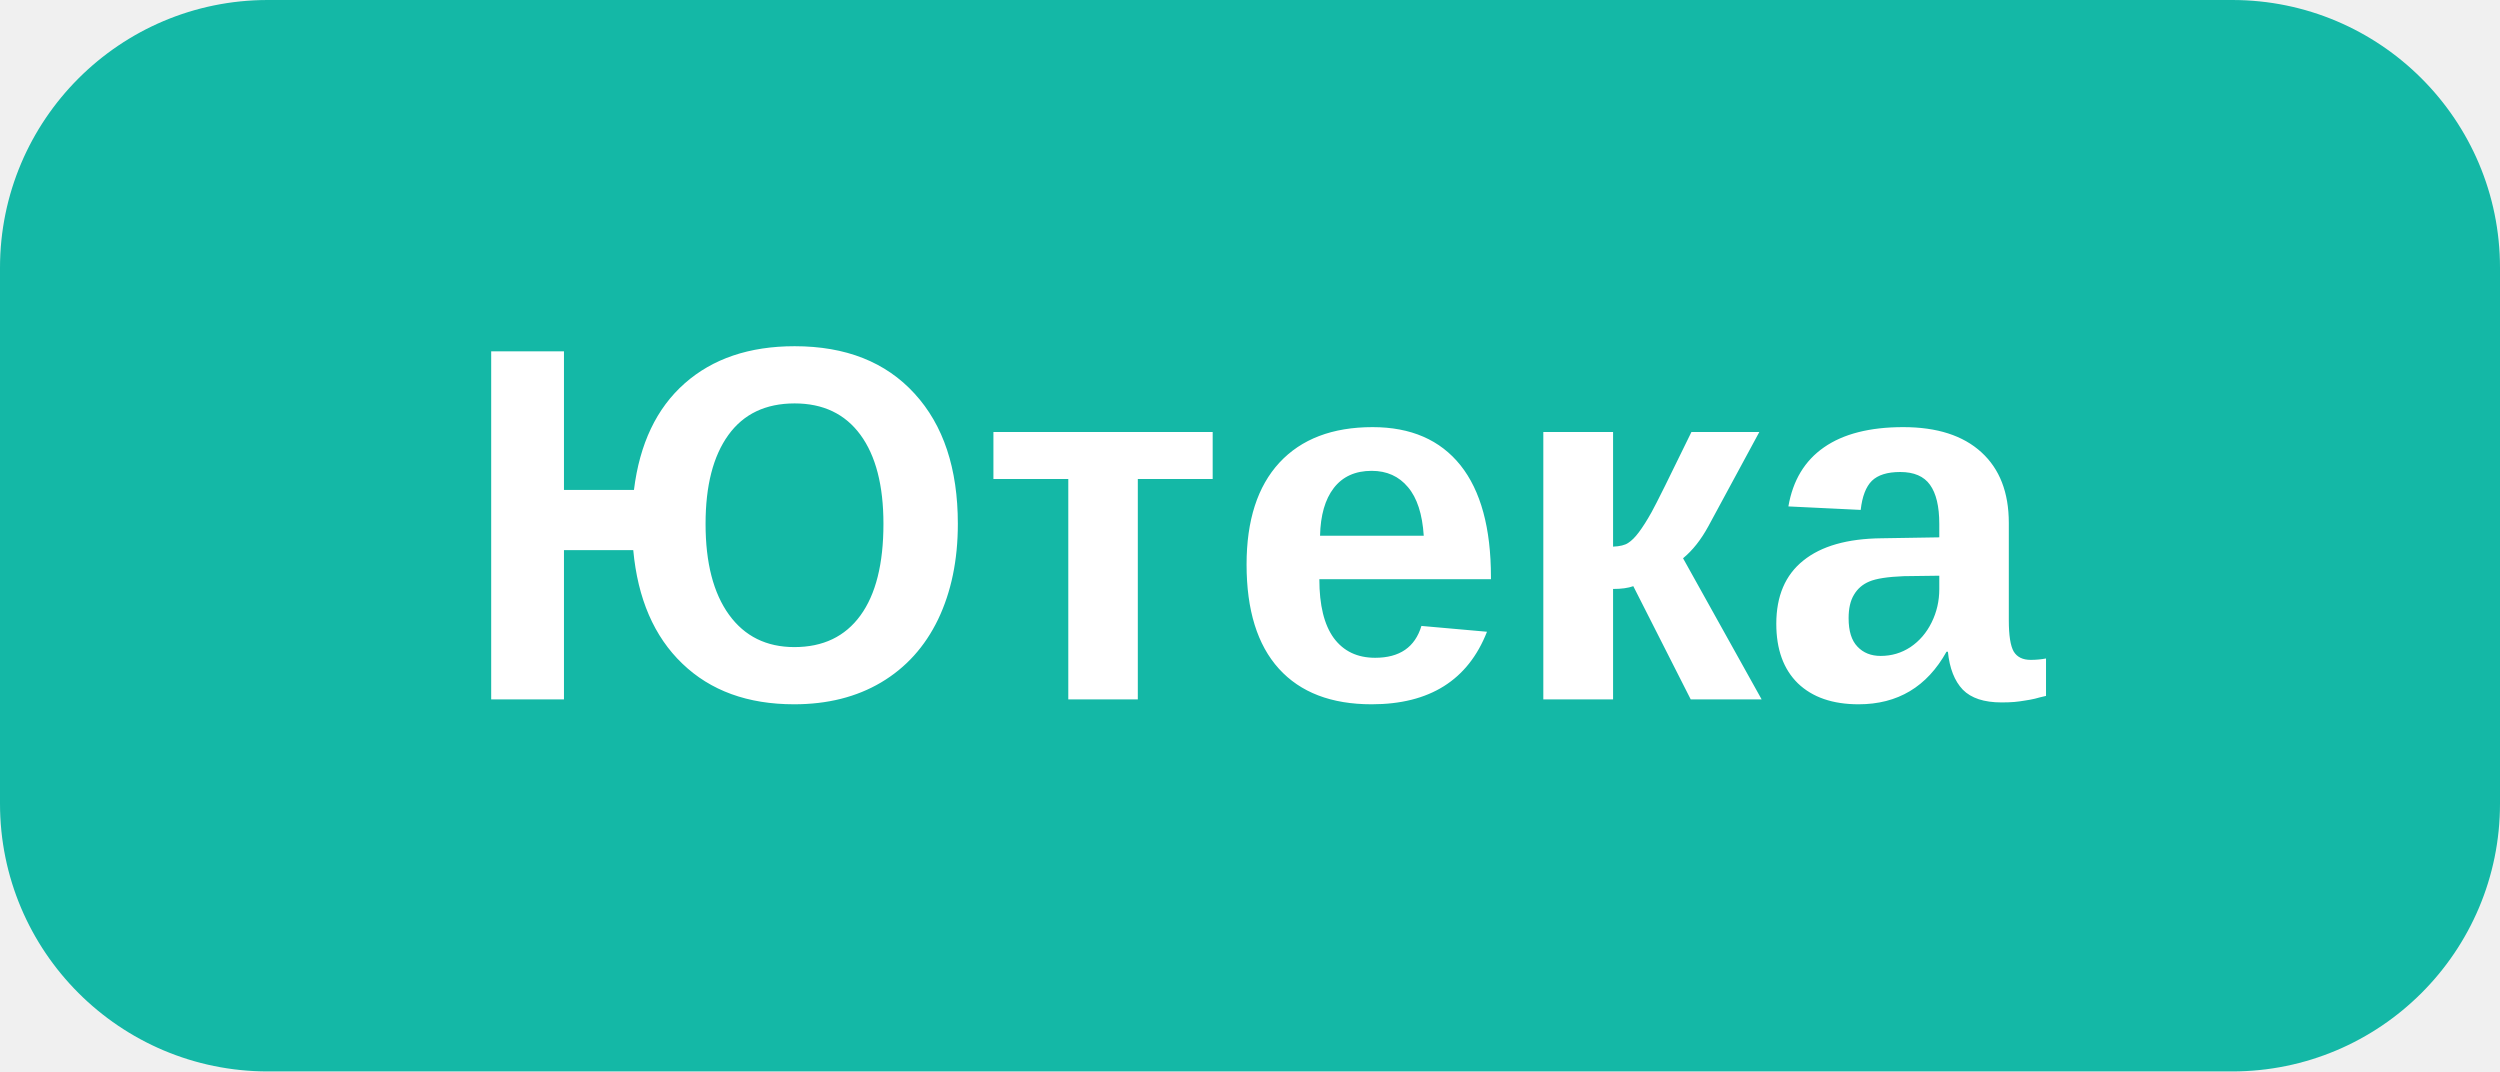
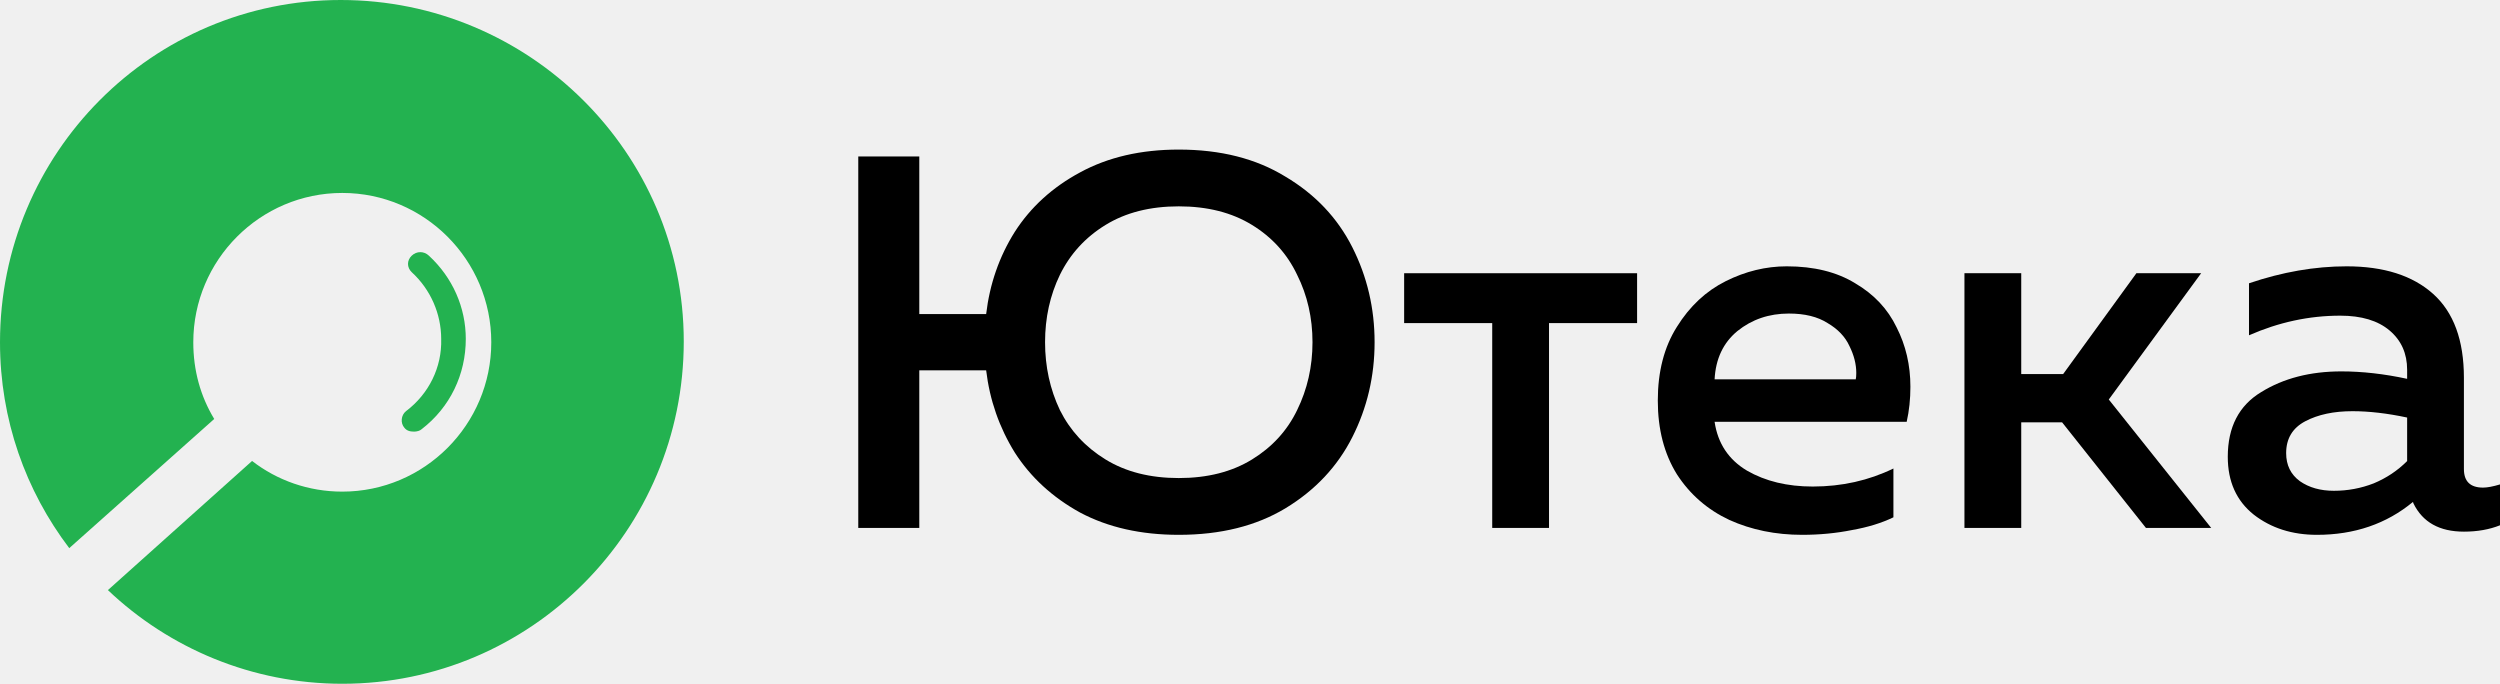
- <svg xmlns="http://www.w3.org/2000/svg" width="168" height="72" viewBox="0 0 168 72" role="img" aria-label="Ютека">
-   <rect width="168" height="72" rx="18" fill="#14B8A6" />
-   <text x="50%" y="47" text-anchor="middle" font-family="Arial, sans-serif" font-size="34" font-weight="800" fill="#FFFFFF">Ютека</text>
+ <svg xmlns="http://www.w3.org/2000/svg" width="117" height="32" viewBox="0 0 117 32" fill="none">
+   <path fill-rule="evenodd" clip-rule="evenodd" d="M0 16.019C0 7.178 7.124 0 15.943 0C24.763 0 32 7.14 32 15.981C32 24.822 24.838 32 16.019 32C11.797 32 7.915 30.338 5.05 27.617L11.797 21.573C12.966 22.479 14.436 23.008 16.019 23.008C19.863 23.008 22.992 19.872 22.992 16.019C22.992 12.165 19.863 9.03 16.019 9.03C12.174 9.03 9.046 12.165 9.046 16.019C9.046 17.341 9.385 18.55 10.026 19.608L3.241 25.653C1.206 22.971 0 19.646 0 16.019ZM18.923 20.016C18.731 19.796 18.769 19.428 18.999 19.244C20.073 18.435 20.687 17.186 20.648 15.862C20.648 14.686 20.15 13.546 19.268 12.738C19.037 12.517 19.037 12.186 19.268 11.966C19.498 11.745 19.843 11.745 20.073 11.966C21.186 12.995 21.799 14.392 21.799 15.862C21.799 17.516 21.071 19.06 19.728 20.09C19.652 20.163 19.498 20.2 19.383 20.2C19.191 20.2 19.037 20.163 18.923 20.016Z" fill="#23B250" />
+   <path d="M55.167 25.03C53.395 25.03 51.856 24.682 50.548 23.987C49.256 23.275 48.238 22.34 47.493 21.181C46.764 20.005 46.318 18.722 46.152 17.331H43.023V24.707H40.167V7.323H43.023V14.699H46.152C46.318 13.291 46.764 12.008 47.493 10.849C48.238 9.69 49.256 8.763 50.548 8.068C51.856 7.356 53.395 7 55.167 7C57.121 7 58.785 7.422 60.159 8.267C61.55 9.094 62.593 10.195 63.288 11.57C63.983 12.944 64.331 14.426 64.331 16.015C64.331 17.604 63.983 19.086 63.288 20.46C62.593 21.835 61.55 22.944 60.159 23.788C58.785 24.616 57.121 25.03 55.167 25.03ZM48.909 16.015C48.909 17.157 49.14 18.217 49.604 19.194C50.084 20.154 50.796 20.924 51.74 21.503C52.684 22.083 53.826 22.373 55.167 22.373C56.508 22.373 57.65 22.083 58.594 21.503C59.538 20.924 60.242 20.154 60.705 19.194C61.185 18.217 61.425 17.157 61.425 16.015C61.425 14.873 61.185 13.821 60.705 12.861C60.242 11.884 59.538 11.106 58.594 10.527C57.65 9.947 56.508 9.657 55.167 9.657C53.826 9.657 52.684 9.947 51.74 10.527C50.796 11.106 50.084 11.884 49.604 12.861C49.14 13.821 48.909 14.873 48.909 16.015Z" fill="black" />
+   <path d="M69.836 15.121H65.714V12.787H76.616V15.121H72.494V24.707H69.836V15.121Z" fill="black" />
+   <path d="M84.341 25.03C83.099 25.03 81.965 24.798 80.938 24.335C79.912 23.855 79.092 23.143 78.48 22.199C77.883 21.239 77.585 20.088 77.585 18.747C77.585 17.389 77.883 16.238 78.48 15.295C79.076 14.335 79.837 13.623 80.764 13.159C81.692 12.695 82.644 12.464 83.62 12.464C84.895 12.464 85.963 12.729 86.824 13.258C87.701 13.772 88.347 14.459 88.761 15.32C89.192 16.164 89.407 17.091 89.407 18.101C89.407 18.681 89.349 19.227 89.233 19.74H80.243C80.392 20.75 80.897 21.512 81.758 22.025C82.619 22.522 83.645 22.77 84.837 22.77C86.195 22.77 87.453 22.489 88.612 21.926V24.21C88.066 24.475 87.42 24.674 86.675 24.806C85.93 24.956 85.152 25.03 84.341 25.03ZM86.849 17.753C86.865 17.687 86.874 17.588 86.874 17.455C86.874 17.041 86.766 16.619 86.551 16.189C86.352 15.758 86.013 15.402 85.533 15.121C85.069 14.823 84.465 14.674 83.72 14.674C82.793 14.674 81.99 14.947 81.311 15.493C80.648 16.04 80.293 16.793 80.243 17.753H86.849Z" fill="black" />
+   <path d="M91.936 12.787H94.594V17.505H96.556L99.983 12.787H103.013L98.691 18.697L103.484 24.707H100.43L96.506 19.765H94.594V24.707H91.936V12.787Z" fill="black" />
+   <path d="M108.432 25.03C107.273 25.03 106.288 24.715 105.477 24.086C104.666 23.441 104.26 22.538 104.26 21.379C104.26 19.989 104.782 18.979 105.825 18.349C106.868 17.704 108.118 17.381 109.575 17.381C110.551 17.381 111.578 17.497 112.654 17.729V17.306C112.654 16.545 112.381 15.932 111.835 15.469C111.288 15.005 110.518 14.773 109.525 14.773C108.068 14.773 106.644 15.08 105.253 15.692V13.258C106.81 12.729 108.333 12.464 109.823 12.464C111.561 12.464 112.911 12.894 113.871 13.755C114.831 14.616 115.311 15.924 115.311 17.679V21.951C115.311 22.53 115.609 22.82 116.206 22.82C116.404 22.82 116.669 22.77 117 22.671V24.583C116.504 24.782 115.941 24.881 115.311 24.881C114.169 24.881 113.383 24.442 112.952 23.565L112.927 23.49C111.686 24.517 110.187 25.03 108.432 25.03ZM106.992 21.206C106.992 21.768 107.207 22.207 107.638 22.522C108.068 22.82 108.598 22.969 109.227 22.969C109.873 22.969 110.494 22.853 111.09 22.621C111.686 22.373 112.207 22.025 112.654 21.578V19.541C111.727 19.343 110.874 19.244 110.096 19.244C109.219 19.244 108.482 19.401 107.886 19.715C107.29 20.03 106.992 20.527 106.992 21.206Z" fill="black" />
</svg>
